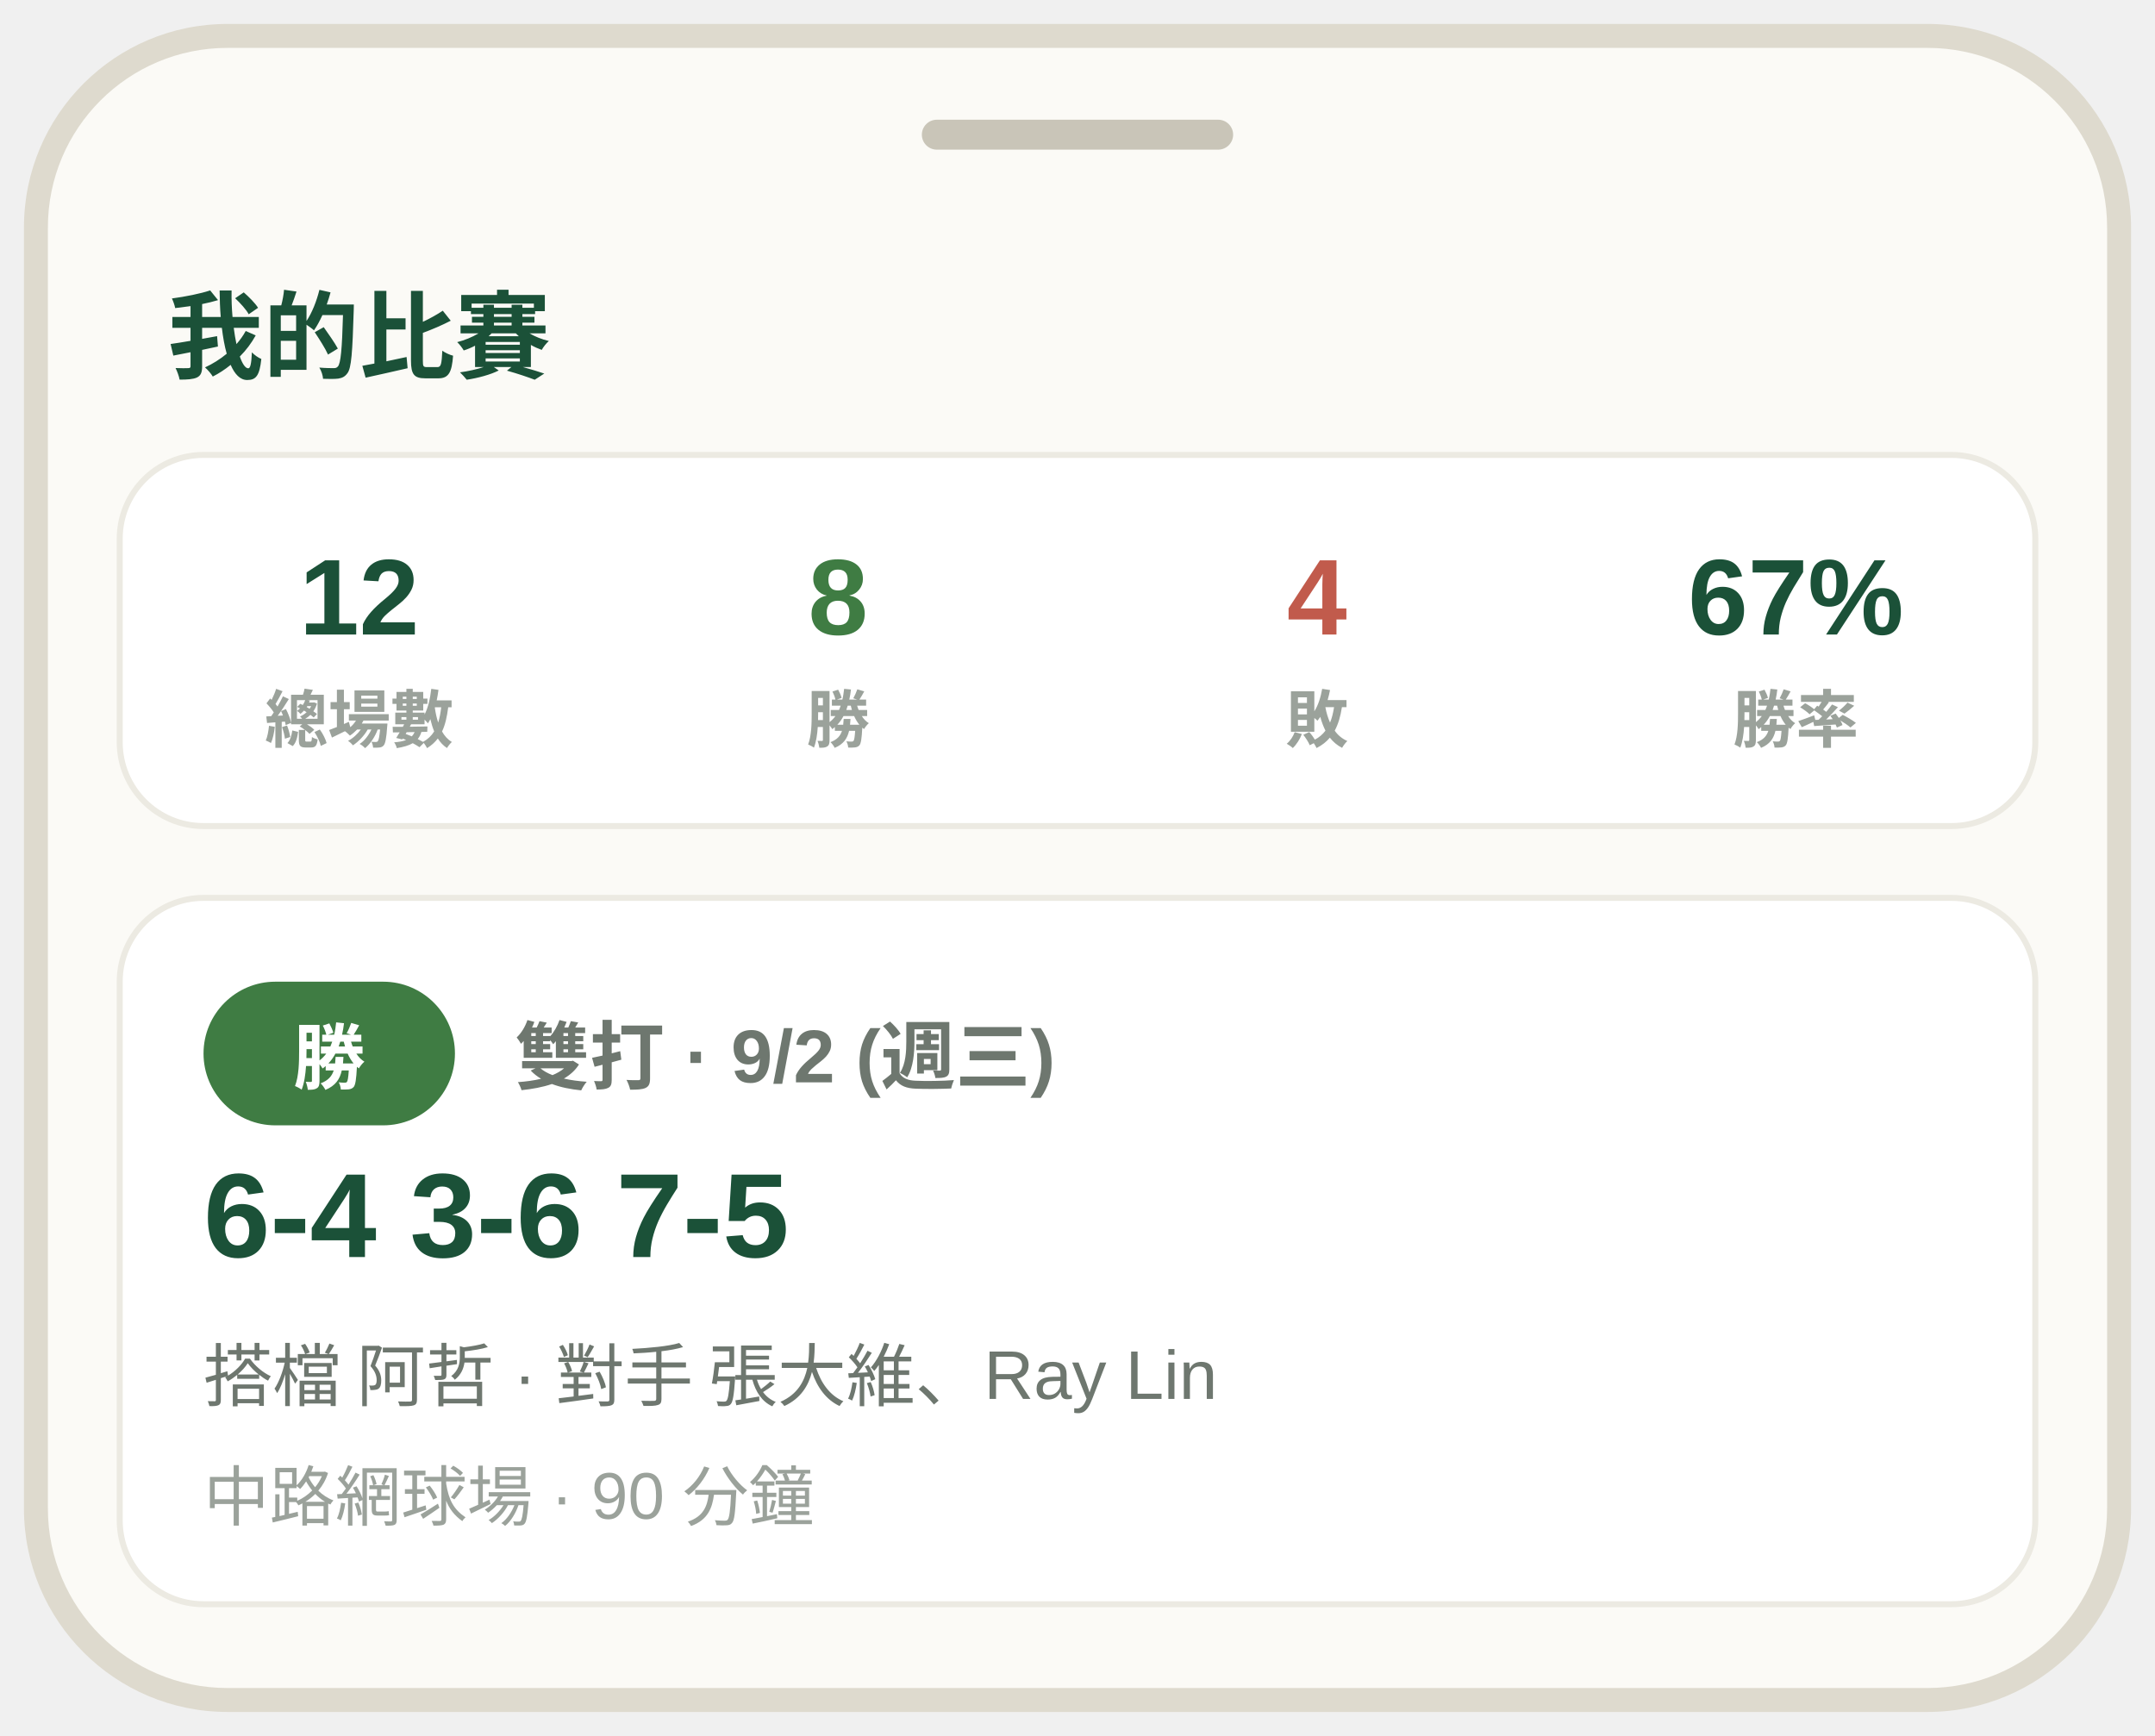
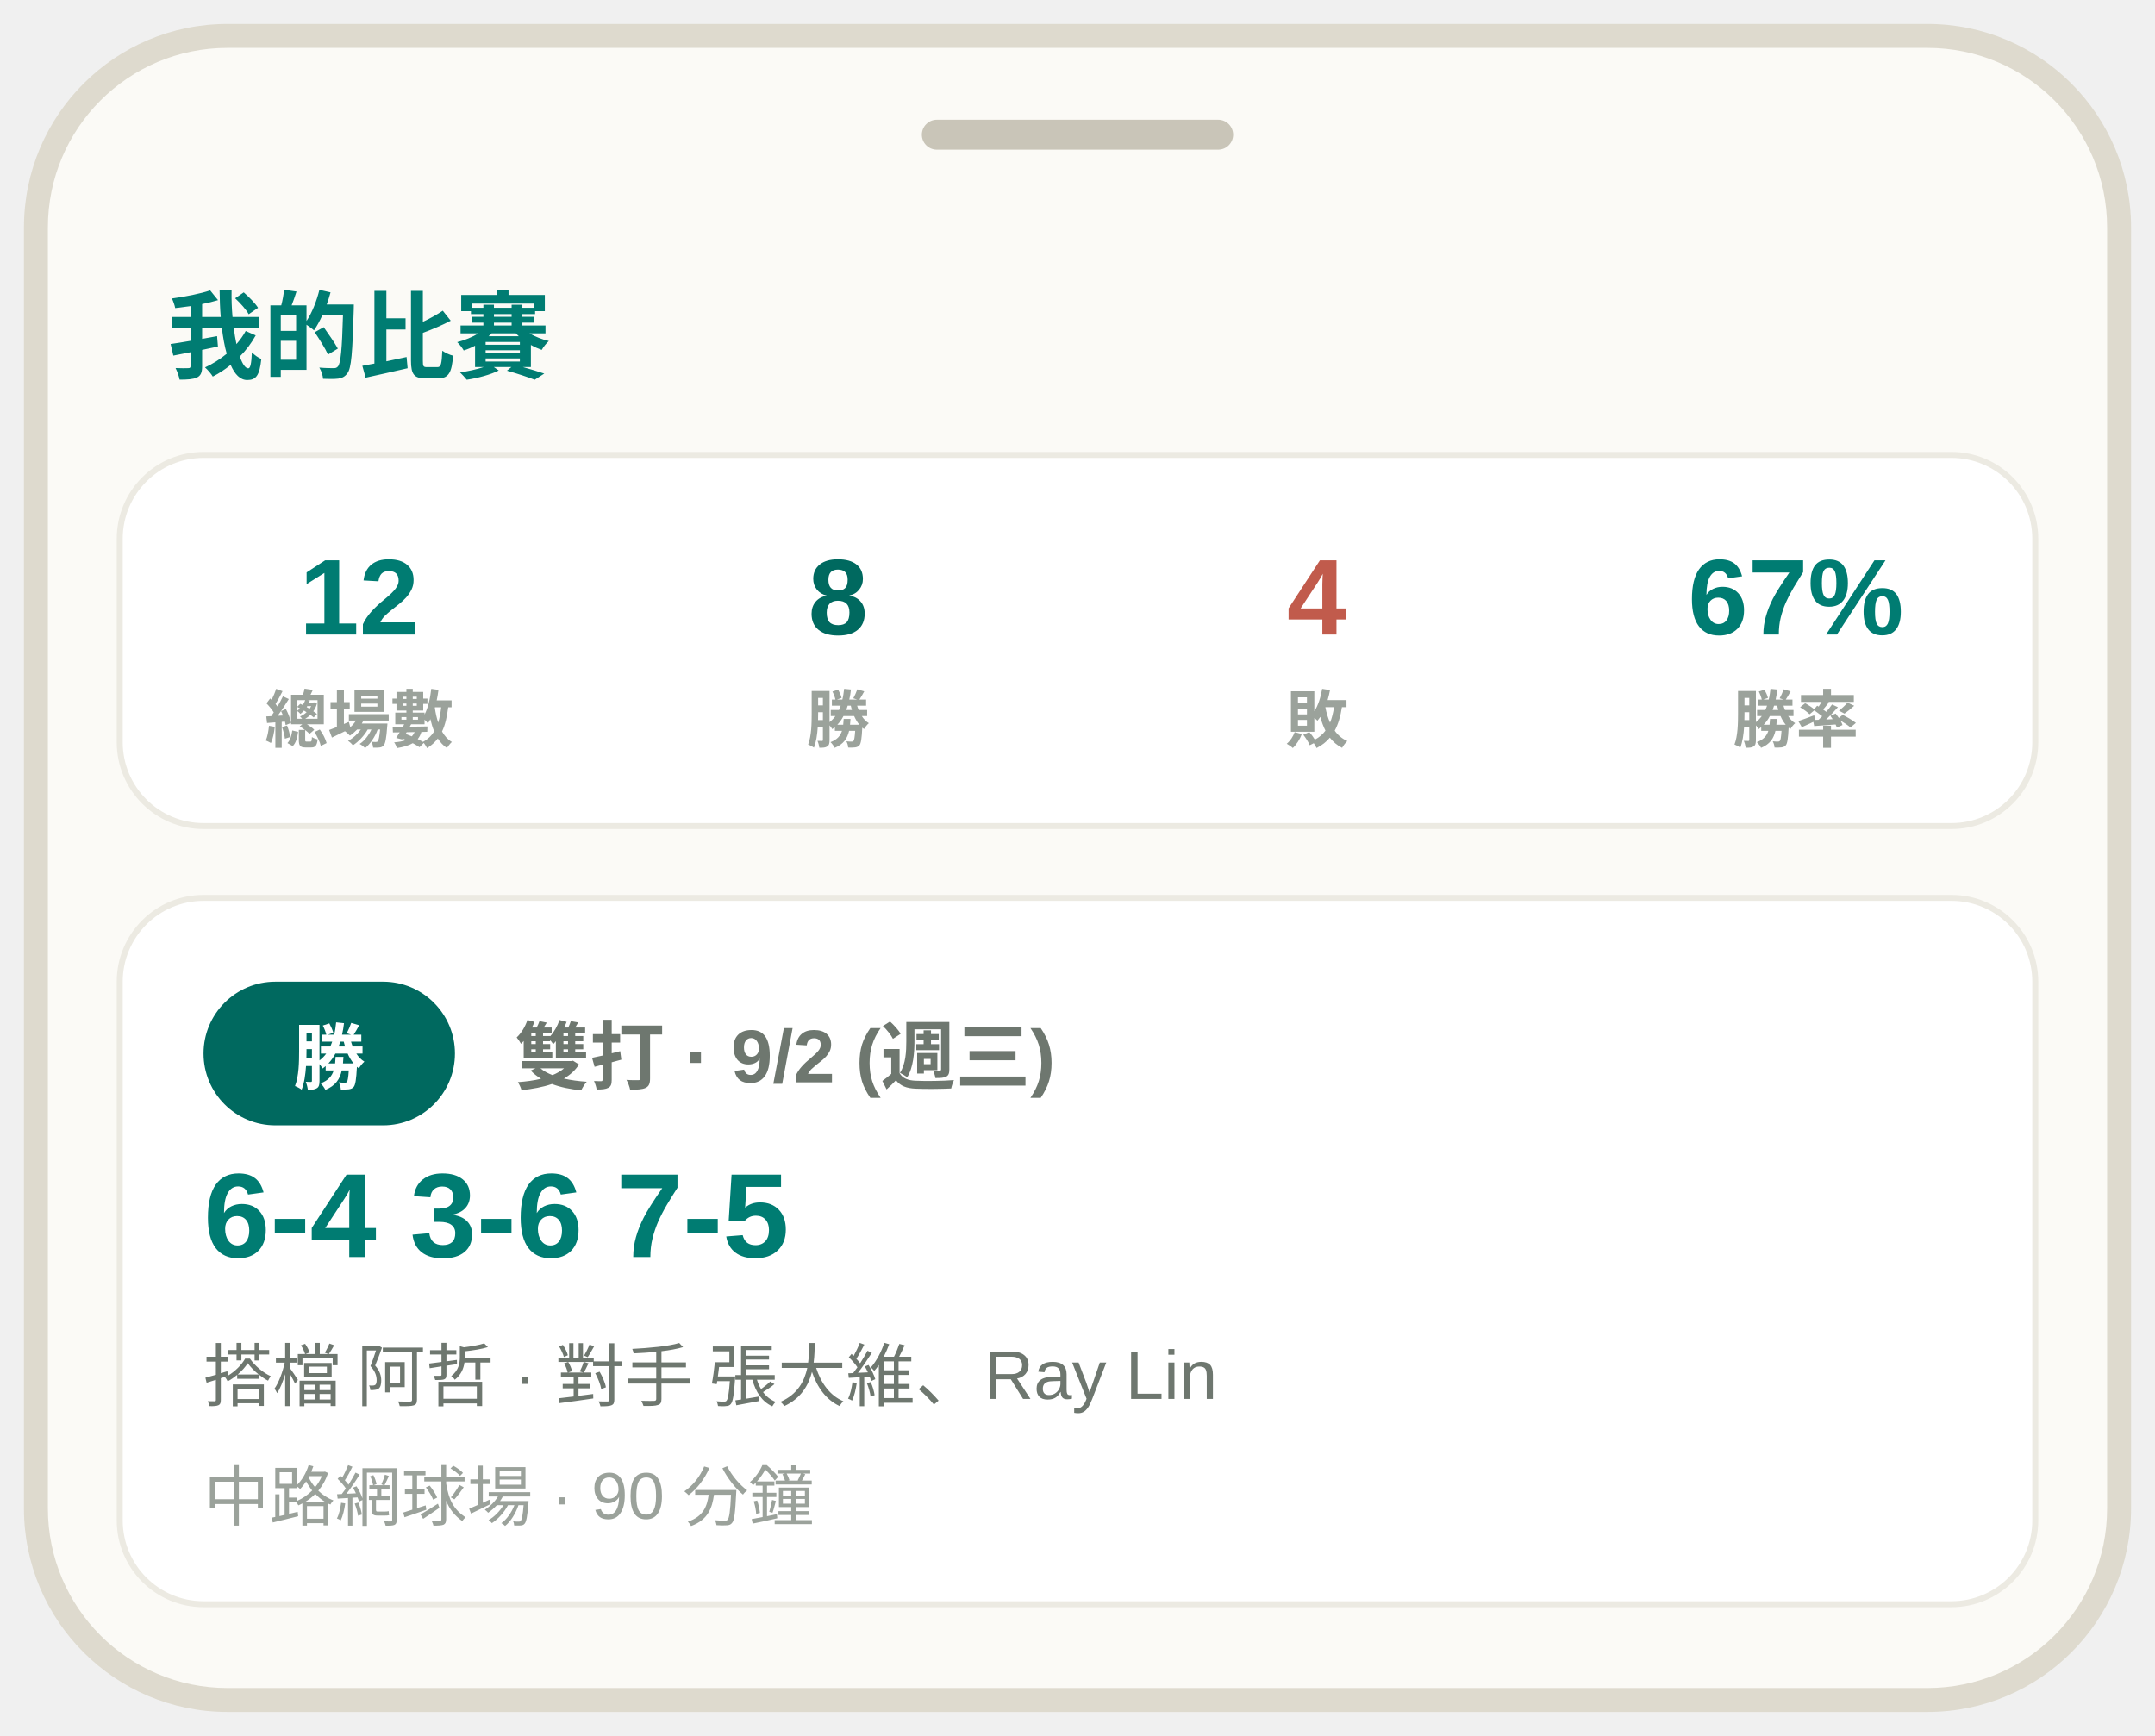
<svg xmlns="http://www.w3.org/2000/svg" viewBox="0 0 360 290" font-family="-apple-system, BlinkMacSystemFont, 'Segoe UI', 'PingFang TC', 'Noto Sans TC', 'Helvetica Neue', Arial, sans-serif">
  <rect x="4" y="4" width="352" height="282" rx="34" fill="#DEDACE" />
  <rect x="8" y="8" width="344" height="274" rx="30" fill="#FBFAF6" />
  <rect x="154.0" y="20" width="52" height="5" rx="2.5" fill="#C9C5B8" />
-   <text x="28" y="62" font-size="16" fill="#1B5138" font-weight="800" text-anchor="start">我的比賽</text>
+   <text x="28" y="62" font-size="16" fill="#007C72" font-weight="800" text-anchor="start">我的比賽</text>
  <rect x="20" y="76" width="320" height="62" rx="14" fill="#FFFFFF" stroke="#ECEAE2" />
-   <text x="60" y="106" font-size="18" fill="#1B5138" font-weight="900" text-anchor="middle">12</text>
+   <text x="60" y="106" font-size="18" fill="#007C72" font-weight="900" text-anchor="middle">12</text>
  <text x="60" y="124" font-size="10.5" fill="#9BA29B" font-weight="600" text-anchor="middle">總場數</text>
-   <text x="140" y="106" font-size="18" fill="#3F7C43" font-weight="900" text-anchor="middle">8</text>
+   <text x="140" y="106" font-size="18" fill="#00695F" font-weight="900" text-anchor="middle">8</text>
  <text x="140" y="124" font-size="10.5" fill="#9BA29B" font-weight="600" text-anchor="middle">勝</text>
  <text x="220" y="106" font-size="18" fill="#C15B4C" font-weight="900" text-anchor="middle">4</text>
  <text x="220" y="124" font-size="10.5" fill="#9BA29B" font-weight="600" text-anchor="middle">敗</text>
-   <text x="300" y="106" font-size="18" fill="#1B5138" font-weight="900" text-anchor="middle">67%</text>
+   <text x="300" y="106" font-size="18" fill="#007C72" font-weight="900" text-anchor="middle">67%</text>
  <text x="300" y="124" font-size="10.5" fill="#9BA29B" font-weight="600" text-anchor="middle">勝率</text>
  <rect x="20" y="150" width="320" height="118" rx="14" fill="#FFFFFF" stroke="#ECEAE2" />
-   <rect x="34" y="164" width="42" height="24" rx="12" fill="#3F7C43" />
+   <rect x="34" y="164" width="42" height="24" rx="12" fill="#00695F" />
  <text x="55" y="181" font-size="12" fill="#FFFFFF" font-weight="800" text-anchor="middle">勝</text>
  <text x="86" y="181" font-size="12.5" fill="#6E776F" font-weight="700" text-anchor="start">雙打 · 9/2 (週三)</text>
-   <text x="34" y="210" font-size="20" fill="#1B5138" font-weight="900" text-anchor="start">6-4  3-6  7-5</text>
+   <text x="34" y="210" font-size="20" fill="#007C72" font-weight="900" text-anchor="start">6-4  3-6  7-5</text>
  <text x="34" y="234" font-size="11.5" fill="#6E776F" font-weight="500" text-anchor="start">搭檔 阿哲 · 對手 張大維、Ray Lin</text>
  <text x="34" y="254" font-size="11" fill="#9BA29B" font-weight="500" text-anchor="start">中路網球場 · 90 分鐘</text>
</svg>
